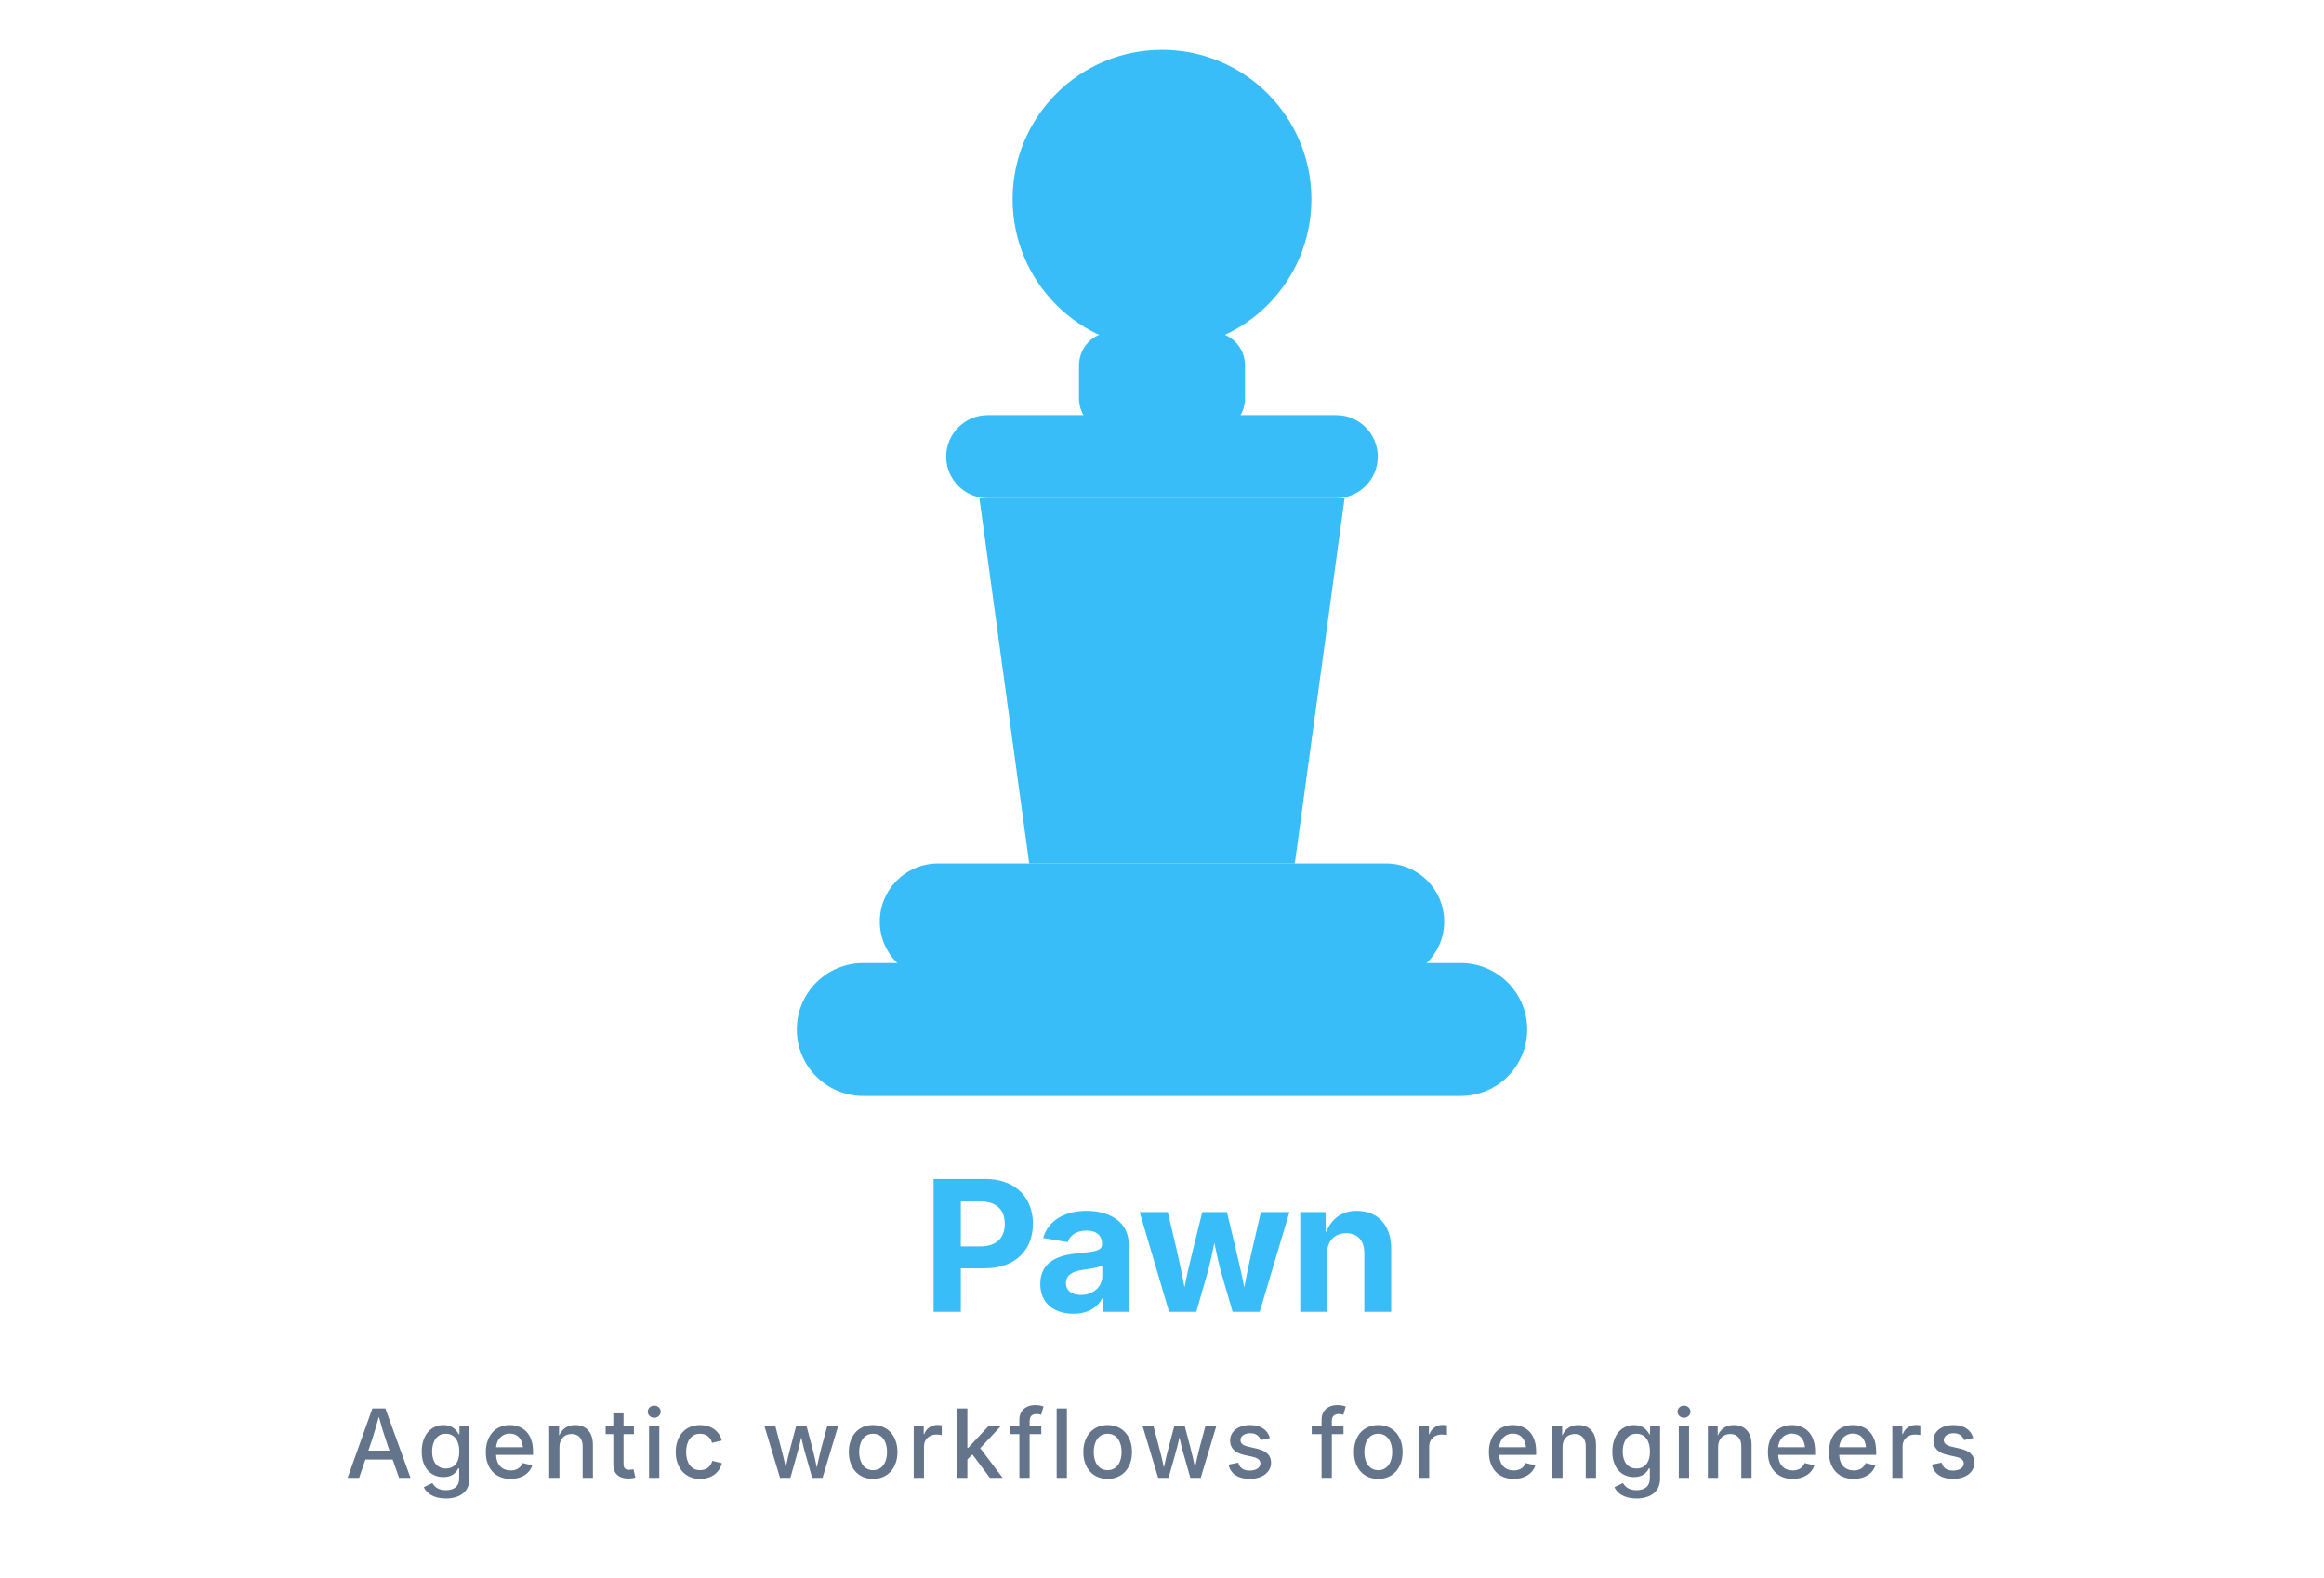
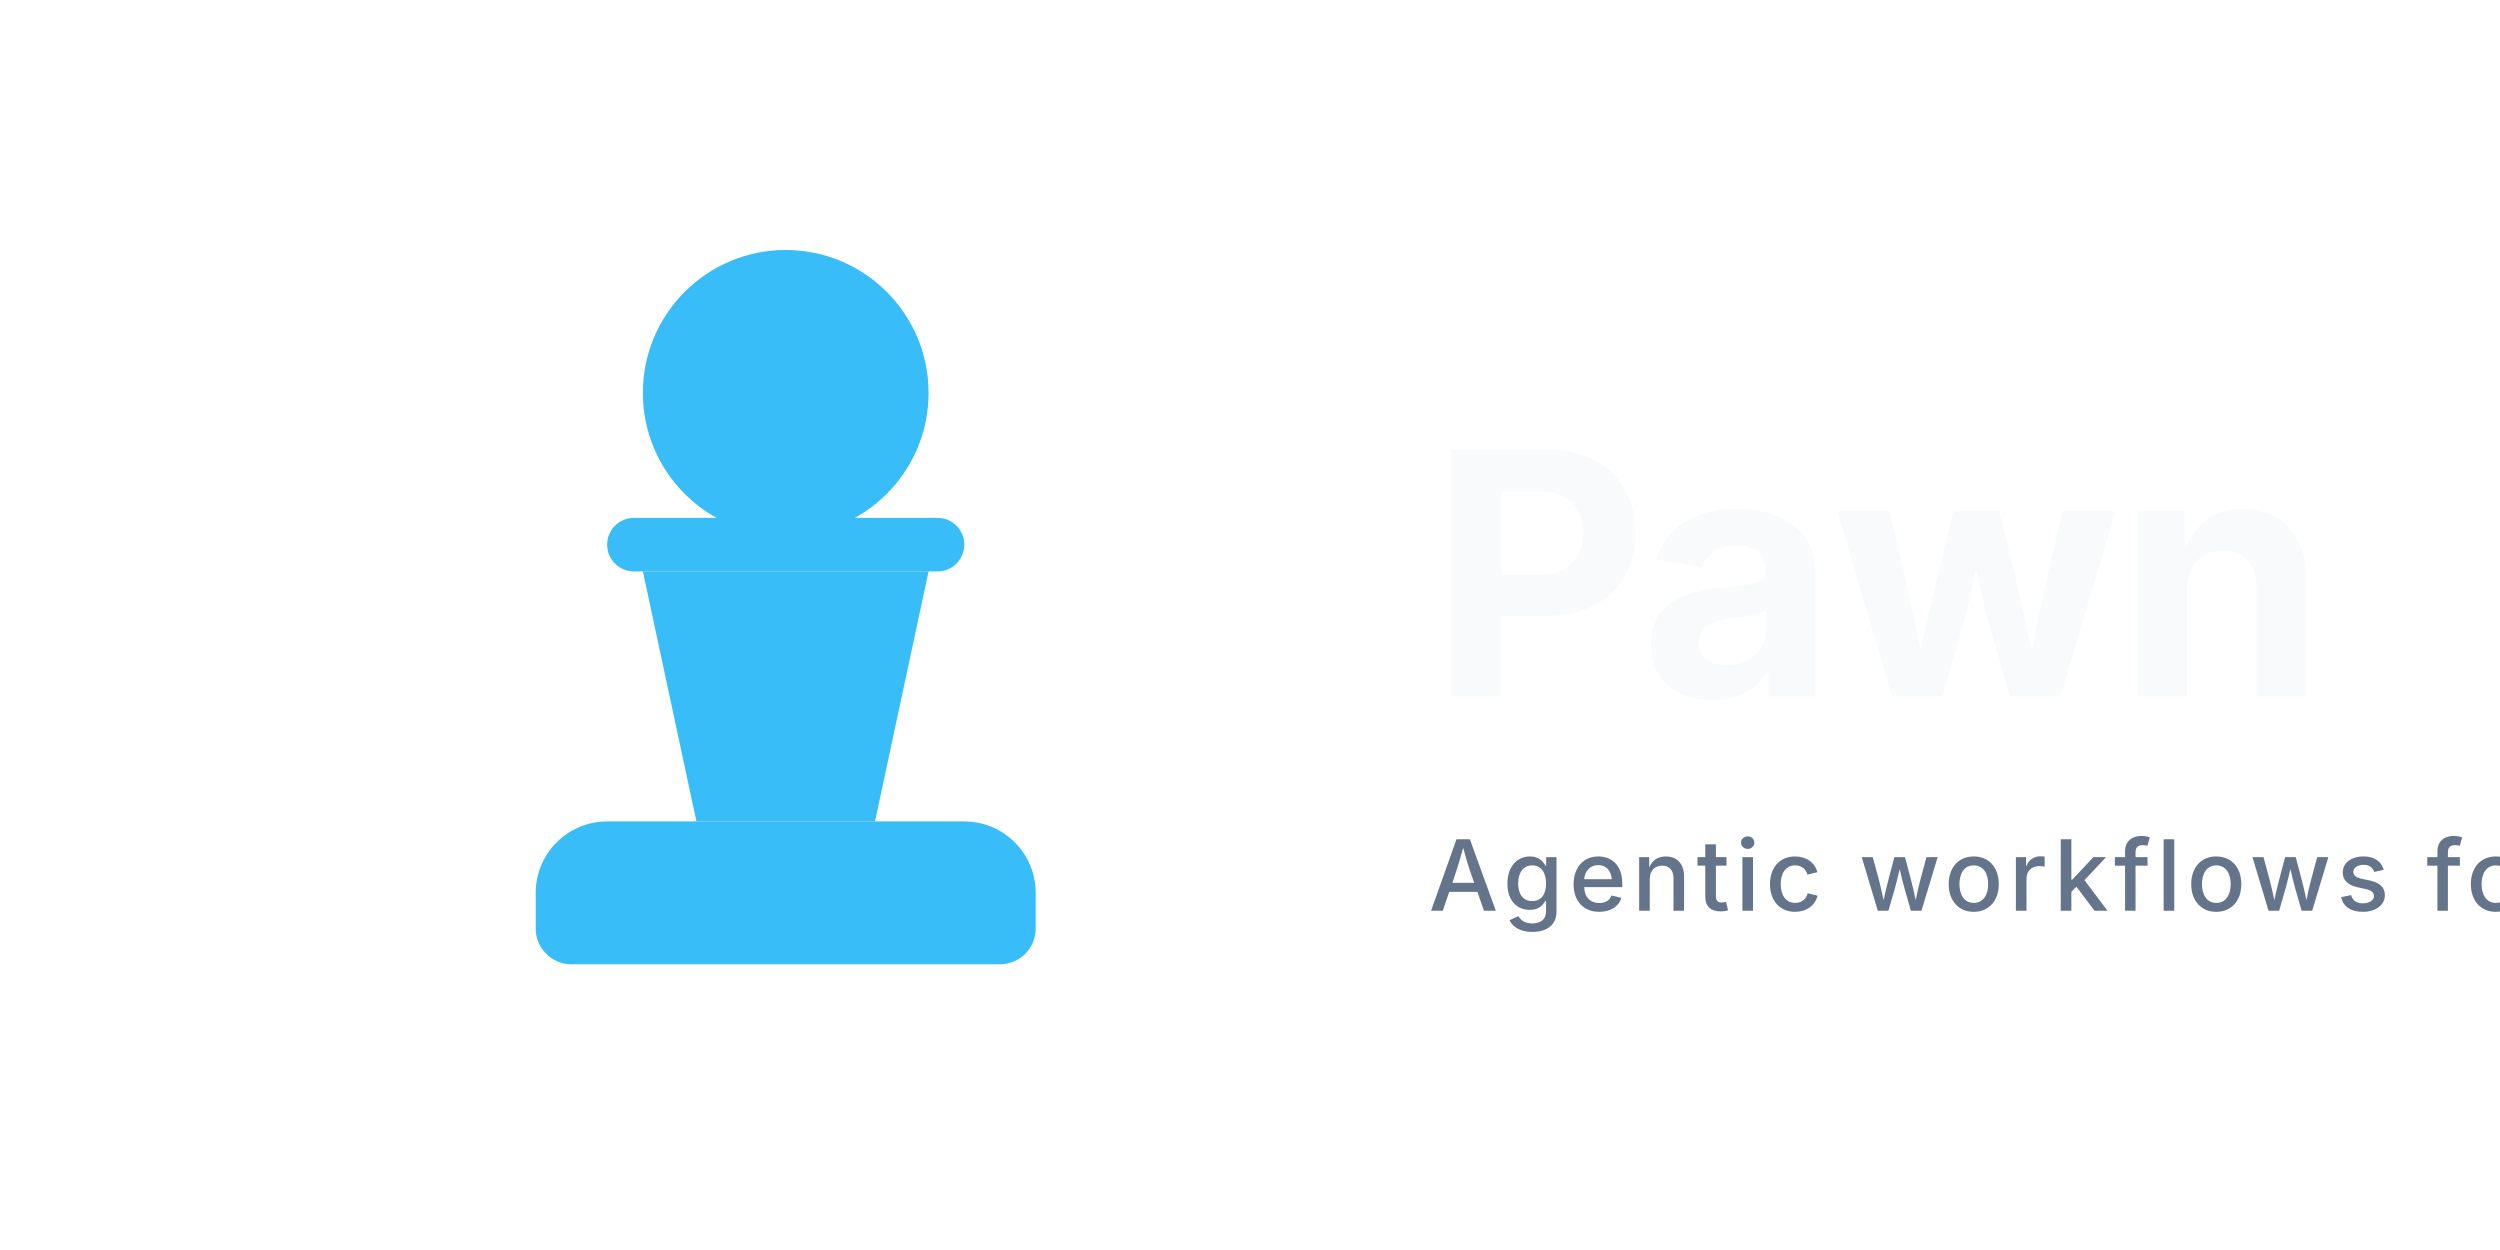
- <svg xmlns="http://www.w3.org/2000/svg" viewBox="0 0 280 190">
-   <circle cx="140" cy="24" r="18" fill="#38bdf8" />
-   <rect x="130" y="40" width="20" height="12" rx="4" fill="#38bdf8" />
-   <rect x="114" y="50" width="52" height="10" rx="5" fill="#38bdf8" />
-   <path d="M 118 60 L 124 104 L 156 104 L 162 60 Z" fill="#38bdf8" />
-   <rect x="106" y="104" width="68" height="14" rx="7" fill="#38bdf8" />
-   <rect x="96" y="116" width="88" height="16" rx="8" fill="#38bdf8" />
-   <text x="140" y="158" text-anchor="middle" font-family="'Satoshi', -apple-system, BlinkMacSystemFont, 'Segoe UI', sans-serif" font-size="22" font-weight="700" fill="#38bdf8" letter-spacing="-0.4">Pawn</text>
-   <text x="140" y="178" text-anchor="middle" font-family="'Satoshi', -apple-system, BlinkMacSystemFont, 'Segoe UI', sans-serif" font-size="11.5" font-weight="500" fill="#64748b" letter-spacing="0.6">Agentic workflows for engineers</text>
+ <svg xmlns="http://www.w3.org/2000/svg" viewBox="0 0 280 140">
+   <g transform="translate(40, 20) scale(4)">
+     <circle cx="12" cy="6" r="4" fill="#38bdf8" />
+     <rect x="7" y="9.5" width="10" height="1.5" rx="0.75" fill="#38bdf8" />
+     <path d="M8 11 L9.5 18 L14.5 18 L16 11 Z" fill="#38bdf8" />
+     <path d="M5 20a2 2 0 0 1 2-2h10a2 2 0 0 1 2 2v1a1 1 0 0 1-1 1H6a1 1 0 0 1-1-1z" fill="#38bdf8" />
+   </g>
+   <text x="160" y="78" text-anchor="start" font-family="'Satoshi', -apple-system, BlinkMacSystemFont, 'Segoe UI', sans-serif" font-size="38" font-weight="700" fill="#f8fafc" letter-spacing="-0.5">Pawn</text>
+   <text x="160" y="102" text-anchor="start" font-family="'Satoshi', -apple-system, BlinkMacSystemFont, 'Segoe UI', sans-serif" font-size="11" font-weight="500" fill="#64748b" letter-spacing="0.6">Agentic workflows for engineers</text>
</svg>
